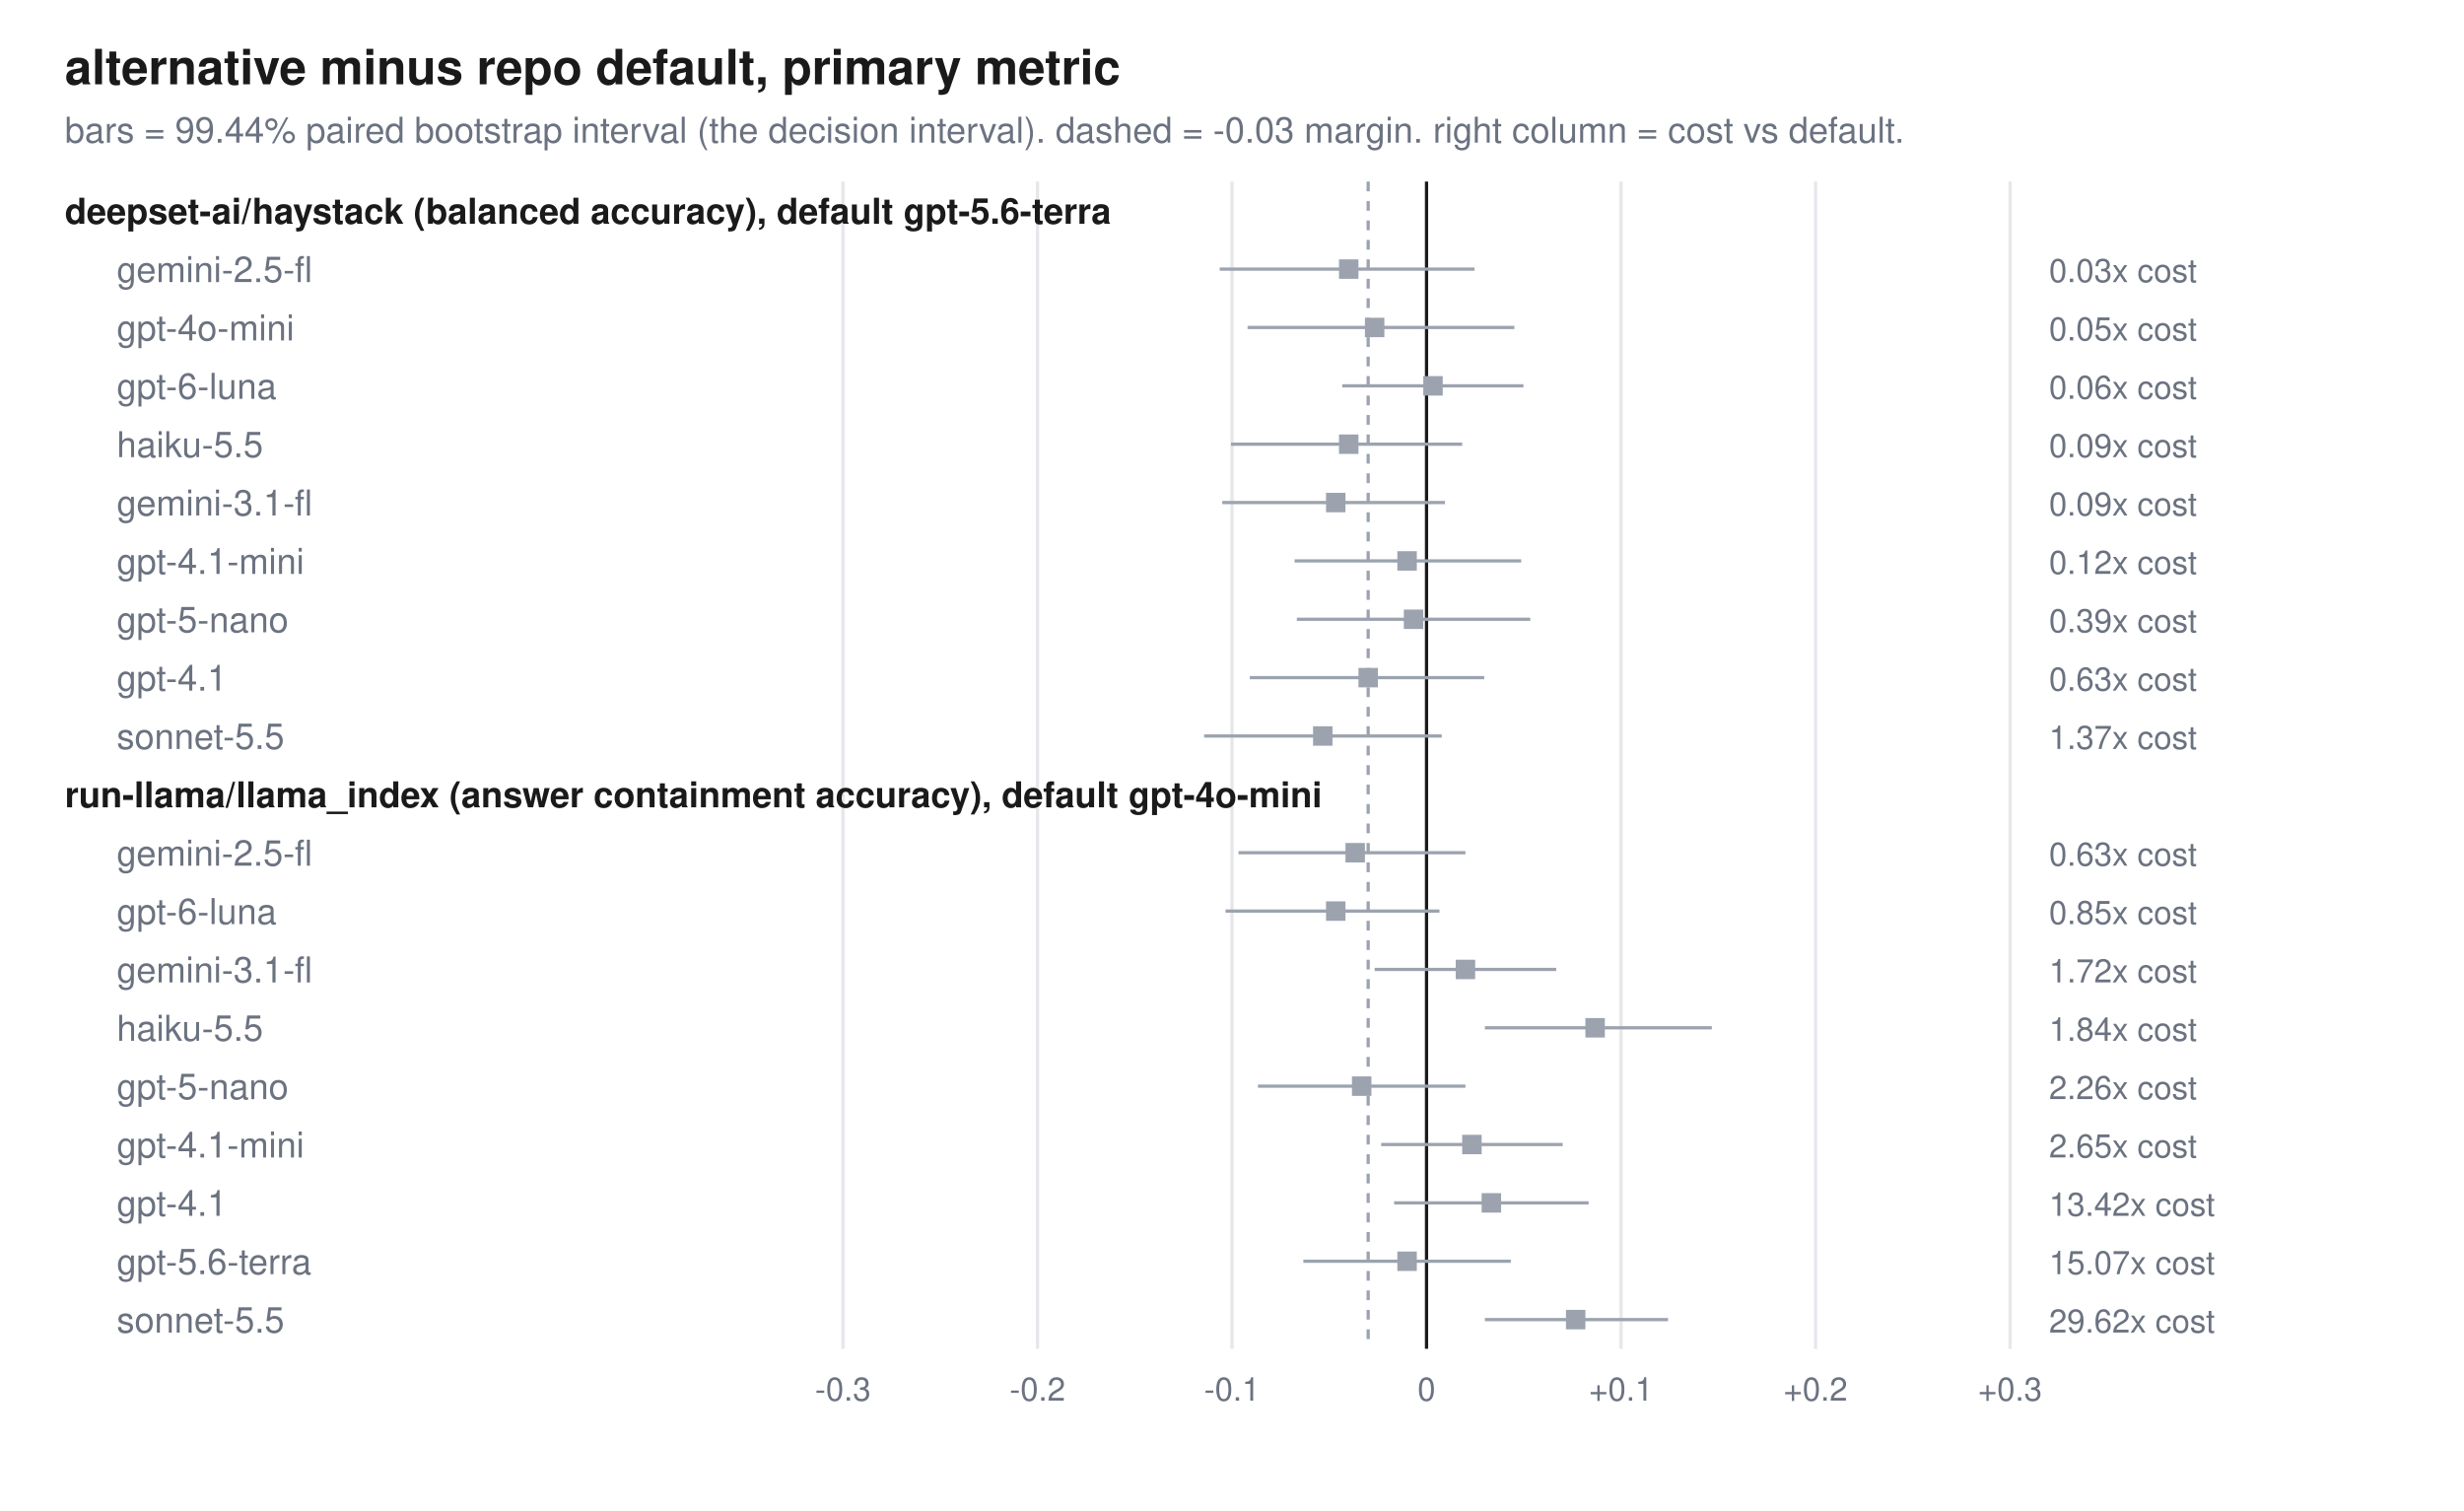
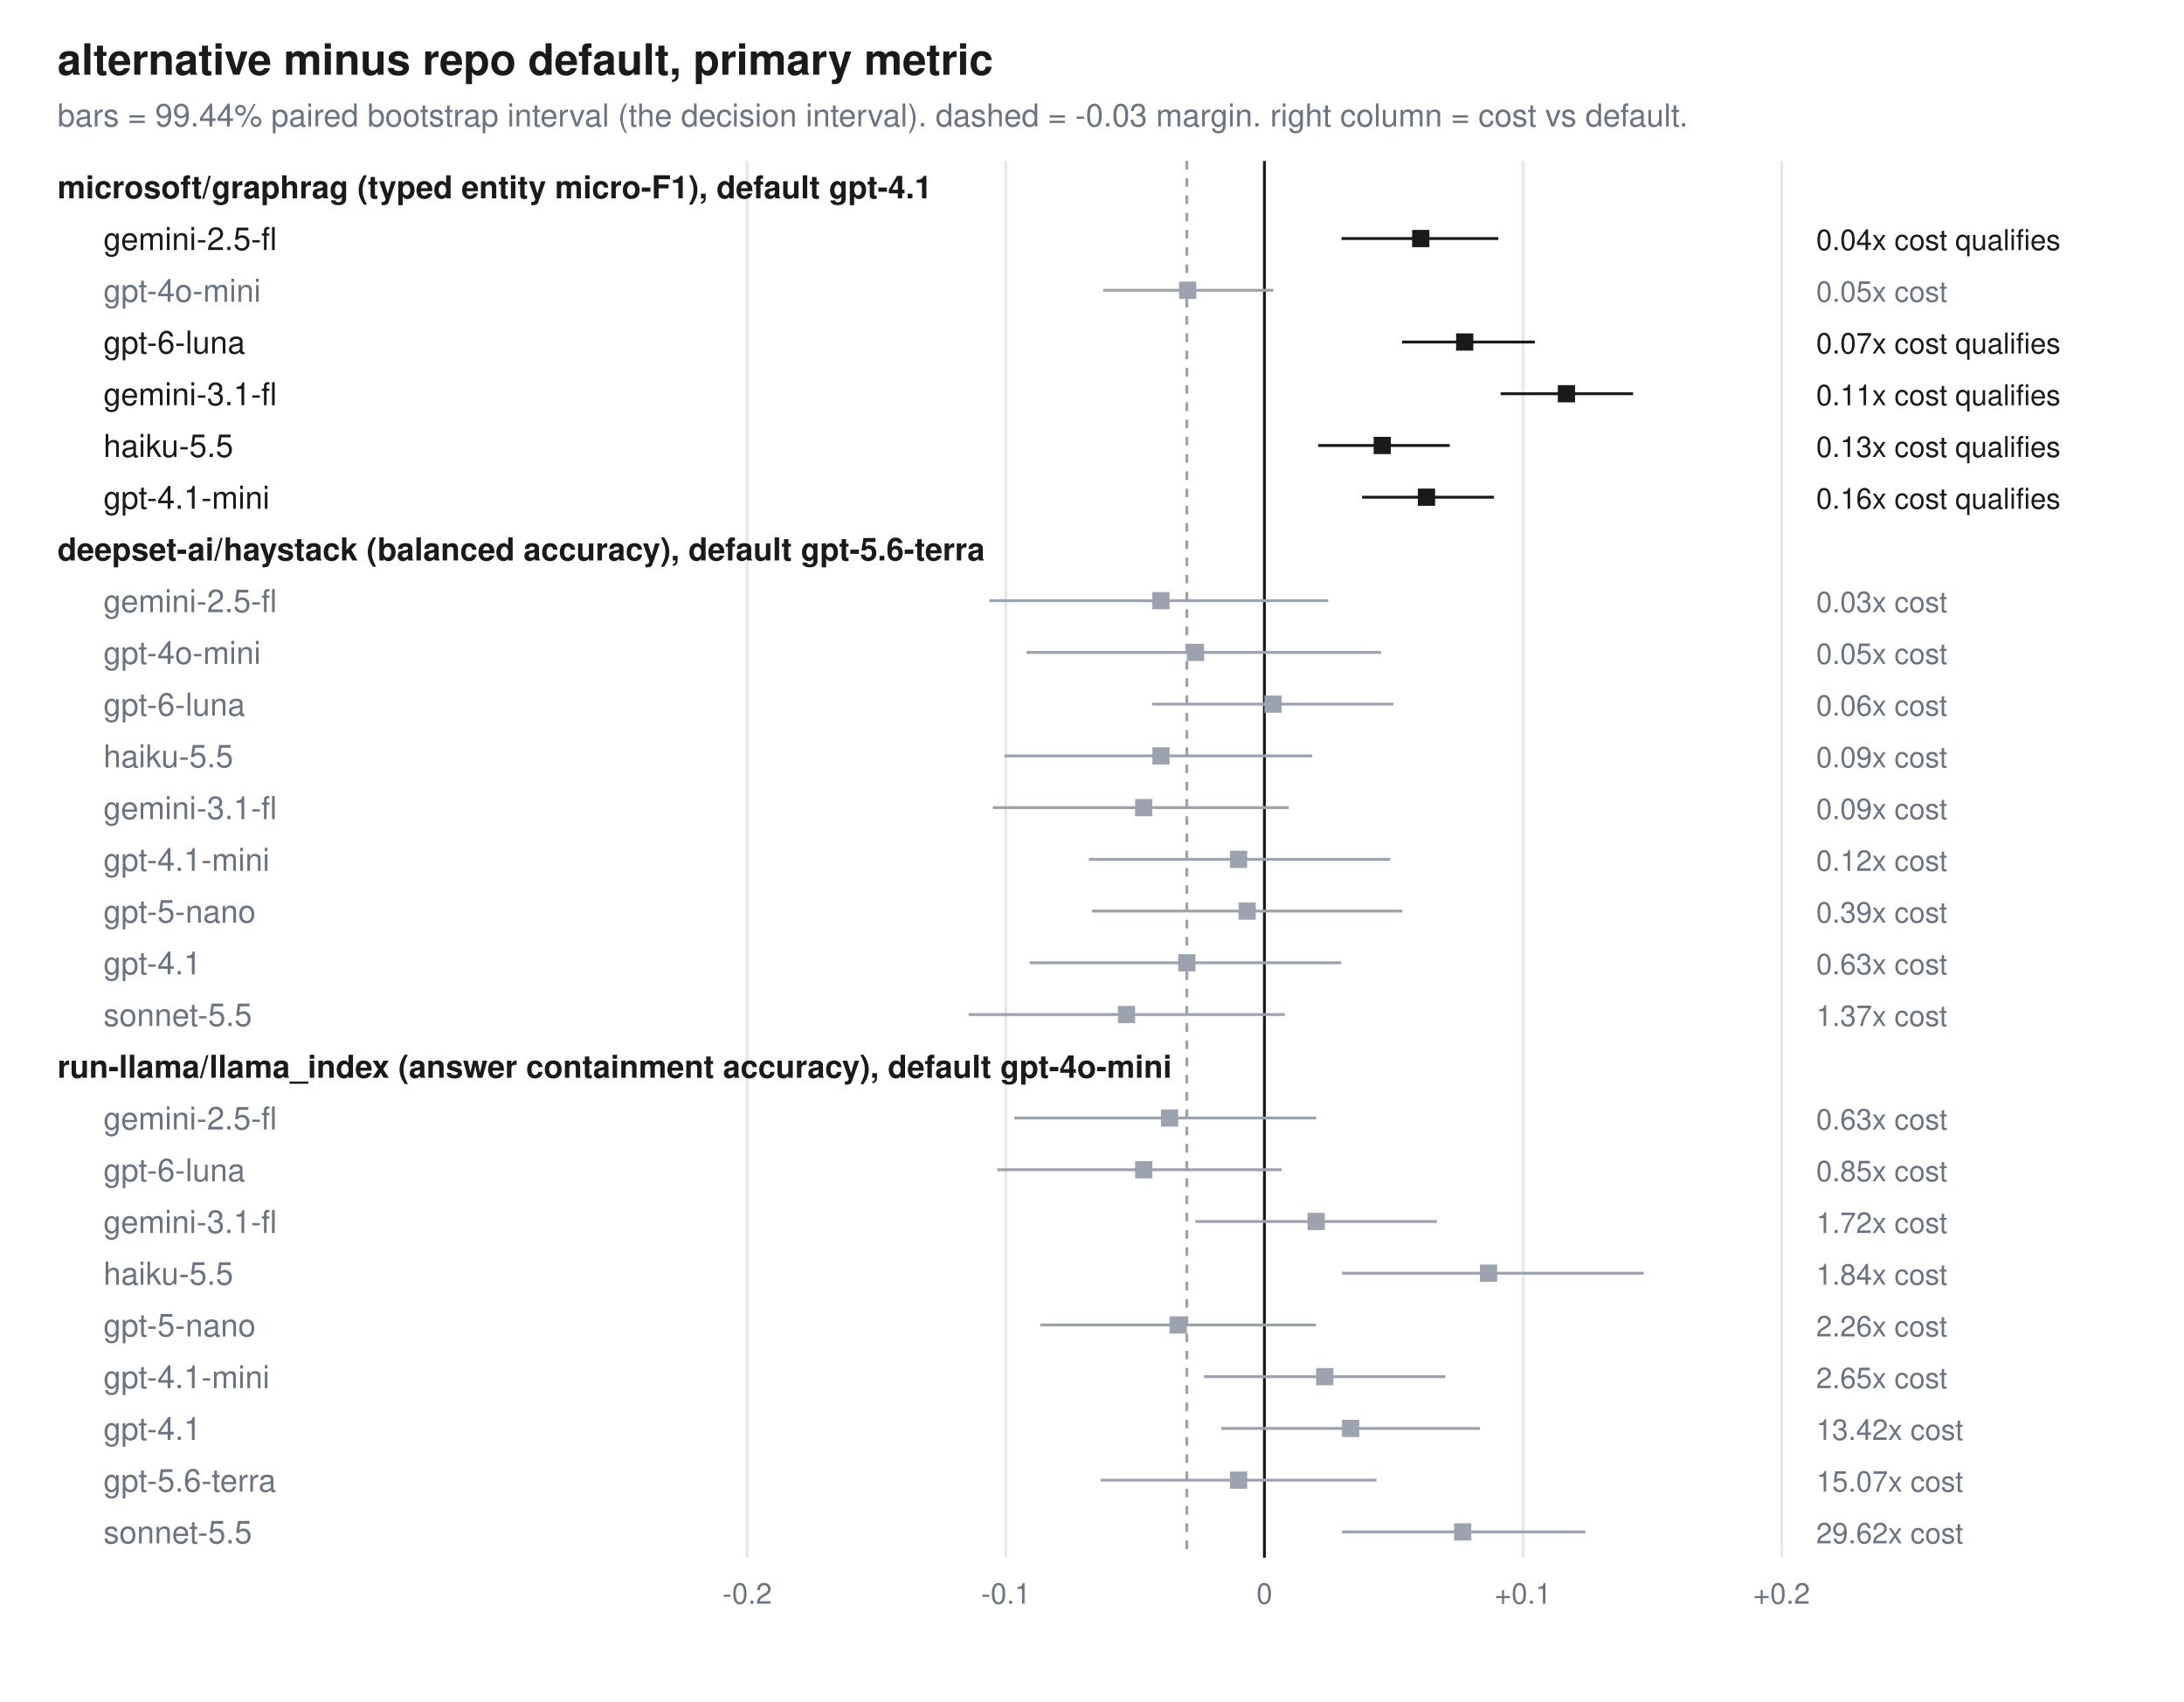
- <svg xmlns="http://www.w3.org/2000/svg" width="760" height="466" viewBox="0 0 760 466">
-   <rect width="760" height="466" fill="#FFFFFF" />
+ <svg xmlns="http://www.w3.org/2000/svg" width="760" height="592" viewBox="0 0 760 592">
+   <rect width="760" height="592" fill="#FFFFFF" />
  <text x="20.0" y="26.0" font-family="Manrope, -apple-system, Helvetica, Arial, sans-serif" font-size="15" font-weight="600" fill="#1A1A1A" text-anchor="start">alternative minus repo default, primary metric</text>
  <text x="20.0" y="44.0" font-family="Manrope, -apple-system, Helvetica, Arial, sans-serif" font-size="11" font-weight="400" fill="#6B7280" text-anchor="start">bars = 99.44% paired bootstrap interval (the decision interval). dashed = -0.03 margin. right column = cost vs default.</text>
-   <line x1="260.0" y1="56.0" x2="260.0" y2="416.0" stroke="#E5E7EB" stroke-width="1" />
-   <text x="260.0" y="432.0" font-family="Manrope, -apple-system, Helvetica, Arial, sans-serif" font-size="10" font-weight="400" fill="#6B7280" text-anchor="middle">-0.3</text>
-   <line x1="320.0" y1="56.0" x2="320.0" y2="416.0" stroke="#E5E7EB" stroke-width="1" />
-   <text x="320.0" y="432.0" font-family="Manrope, -apple-system, Helvetica, Arial, sans-serif" font-size="10" font-weight="400" fill="#6B7280" text-anchor="middle">-0.2</text>
-   <line x1="380.0" y1="56.0" x2="380.0" y2="416.0" stroke="#E5E7EB" stroke-width="1" />
-   <text x="380.0" y="432.0" font-family="Manrope, -apple-system, Helvetica, Arial, sans-serif" font-size="10" font-weight="400" fill="#6B7280" text-anchor="middle">-0.1</text>
-   <line x1="440.0" y1="56.0" x2="440.0" y2="416.0" stroke="#1A1A1A" stroke-width="1" />
-   <text x="440.0" y="432.0" font-family="Manrope, -apple-system, Helvetica, Arial, sans-serif" font-size="10" font-weight="400" fill="#6B7280" text-anchor="middle">0</text>
-   <line x1="500.0" y1="56.0" x2="500.0" y2="416.0" stroke="#E5E7EB" stroke-width="1" />
-   <text x="500.0" y="432.0" font-family="Manrope, -apple-system, Helvetica, Arial, sans-serif" font-size="10" font-weight="400" fill="#6B7280" text-anchor="middle">+0.1</text>
-   <line x1="560.0" y1="56.0" x2="560.0" y2="416.0" stroke="#E5E7EB" stroke-width="1" />
-   <text x="560.0" y="432.0" font-family="Manrope, -apple-system, Helvetica, Arial, sans-serif" font-size="10" font-weight="400" fill="#6B7280" text-anchor="middle">+0.2</text>
-   <line x1="620.0" y1="56.0" x2="620.0" y2="416.0" stroke="#E5E7EB" stroke-width="1" />
-   <text x="620.0" y="432.0" font-family="Manrope, -apple-system, Helvetica, Arial, sans-serif" font-size="10" font-weight="400" fill="#6B7280" text-anchor="middle">+0.3</text>
-   <line x1="422.0" y1="56.0" x2="422.0" y2="416.0" stroke="#9CA3AF" stroke-width="1" stroke-dasharray="3,3" />
-   <text x="20.0" y="69.0" font-family="Manrope, -apple-system, Helvetica, Arial, sans-serif" font-size="11" font-weight="600" fill="#1A1A1A" text-anchor="start">deepset-ai/haystack (balanced accuracy), default gpt-5.6-terra</text>
-   <text x="36.0" y="87.0" font-family="Manrope, -apple-system, Helvetica, Arial, sans-serif" font-size="11" font-weight="400" fill="#6B7280" text-anchor="start">gemini-2.5-fl</text>
-   <line x1="376.2" y1="83.0" x2="454.8" y2="83.0" stroke="#9CA3AF" stroke-width="1" />
-   <rect x="413.0" y="80.0" width="6" height="6" fill="#9CA3AF" />
-   <text x="632.0" y="87.0" font-family="Manrope, -apple-system, Helvetica, Arial, sans-serif" font-size="10" font-weight="400" fill="#6B7280" text-anchor="start">0.03x cost</text>
+   <line x1="260.0" y1="56.0" x2="260.0" y2="542.0" stroke="#E5E7EB" stroke-width="1" />
+   <text x="260.0" y="558.0" font-family="Manrope, -apple-system, Helvetica, Arial, sans-serif" font-size="10" font-weight="400" fill="#6B7280" text-anchor="middle">-0.2</text>
+   <line x1="350.0" y1="56.0" x2="350.0" y2="542.0" stroke="#E5E7EB" stroke-width="1" />
+   <text x="350.0" y="558.0" font-family="Manrope, -apple-system, Helvetica, Arial, sans-serif" font-size="10" font-weight="400" fill="#6B7280" text-anchor="middle">-0.1</text>
+   <line x1="440.0" y1="56.0" x2="440.0" y2="542.0" stroke="#1A1A1A" stroke-width="1" />
+   <text x="440.0" y="558.0" font-family="Manrope, -apple-system, Helvetica, Arial, sans-serif" font-size="10" font-weight="400" fill="#6B7280" text-anchor="middle">0</text>
+   <line x1="530.0" y1="56.0" x2="530.0" y2="542.0" stroke="#E5E7EB" stroke-width="1" />
+   <text x="530.0" y="558.0" font-family="Manrope, -apple-system, Helvetica, Arial, sans-serif" font-size="10" font-weight="400" fill="#6B7280" text-anchor="middle">+0.1</text>
+   <line x1="620.0" y1="56.0" x2="620.0" y2="542.0" stroke="#E5E7EB" stroke-width="1" />
+   <text x="620.0" y="558.0" font-family="Manrope, -apple-system, Helvetica, Arial, sans-serif" font-size="10" font-weight="400" fill="#6B7280" text-anchor="middle">+0.2</text>
+   <line x1="413.0" y1="56.0" x2="413.0" y2="542.0" stroke="#9CA3AF" stroke-width="1" stroke-dasharray="3,3" />
+   <text x="20.0" y="69.0" font-family="Manrope, -apple-system, Helvetica, Arial, sans-serif" font-size="11" font-weight="600" fill="#1A1A1A" text-anchor="start">microsoft/graphrag (typed entity micro-F1), default gpt-4.1</text>
+   <text x="36.0" y="87.0" font-family="Manrope, -apple-system, Helvetica, Arial, sans-serif" font-size="11" font-weight="400" fill="#1A1A1A" text-anchor="start">gemini-2.5-fl</text>
+   <line x1="466.8" y1="83.0" x2="521.4" y2="83.0" stroke="#1A1A1A" stroke-width="1" />
+   <rect x="491.4" y="80.0" width="6" height="6" fill="#1A1A1A" />
+   <text x="632.0" y="87.0" font-family="Manrope, -apple-system, Helvetica, Arial, sans-serif" font-size="10" font-weight="400" fill="#1A1A1A" text-anchor="start">0.04x cost  qualifies</text>
  <text x="36.0" y="105.0" font-family="Manrope, -apple-system, Helvetica, Arial, sans-serif" font-size="11" font-weight="400" fill="#6B7280" text-anchor="start">gpt-4o-mini</text>
-   <line x1="384.8" y1="101.0" x2="467.1" y2="101.0" stroke="#9CA3AF" stroke-width="1" />
-   <rect x="421.0" y="98.0" width="6" height="6" fill="#9CA3AF" />
+   <line x1="383.9" y1="101.0" x2="443.1" y2="101.0" stroke="#9CA3AF" stroke-width="1" />
+   <rect x="410.3" y="98.0" width="6" height="6" fill="#9CA3AF" />
  <text x="632.0" y="105.0" font-family="Manrope, -apple-system, Helvetica, Arial, sans-serif" font-size="10" font-weight="400" fill="#6B7280" text-anchor="start">0.05x cost</text>
-   <text x="36.0" y="123.0" font-family="Manrope, -apple-system, Helvetica, Arial, sans-serif" font-size="11" font-weight="400" fill="#6B7280" text-anchor="start">gpt-6-luna</text>
-   <line x1="414.0" y1="119.0" x2="469.9" y2="119.0" stroke="#9CA3AF" stroke-width="1" />
-   <rect x="439.0" y="116.0" width="6" height="6" fill="#9CA3AF" />
-   <text x="632.0" y="123.0" font-family="Manrope, -apple-system, Helvetica, Arial, sans-serif" font-size="10" font-weight="400" fill="#6B7280" text-anchor="start">0.06x cost</text>
-   <text x="36.0" y="141.0" font-family="Manrope, -apple-system, Helvetica, Arial, sans-serif" font-size="11" font-weight="400" fill="#6B7280" text-anchor="start">haiku-5.5</text>
-   <line x1="379.7" y1="137.0" x2="451.0" y2="137.0" stroke="#9CA3AF" stroke-width="1" />
-   <rect x="413.0" y="134.0" width="6" height="6" fill="#9CA3AF" />
-   <text x="632.0" y="141.0" font-family="Manrope, -apple-system, Helvetica, Arial, sans-serif" font-size="10" font-weight="400" fill="#6B7280" text-anchor="start">0.09x cost</text>
-   <text x="36.0" y="159.0" font-family="Manrope, -apple-system, Helvetica, Arial, sans-serif" font-size="11" font-weight="400" fill="#6B7280" text-anchor="start">gemini-3.1-fl</text>
-   <line x1="377.0" y1="155.0" x2="445.7" y2="155.0" stroke="#9CA3AF" stroke-width="1" />
-   <rect x="409.0" y="152.0" width="6" height="6" fill="#9CA3AF" />
-   <text x="632.0" y="159.0" font-family="Manrope, -apple-system, Helvetica, Arial, sans-serif" font-size="10" font-weight="400" fill="#6B7280" text-anchor="start">0.09x cost</text>
-   <text x="36.0" y="177.0" font-family="Manrope, -apple-system, Helvetica, Arial, sans-serif" font-size="11" font-weight="400" fill="#6B7280" text-anchor="start">gpt-4.1-mini</text>
-   <line x1="399.3" y1="173.0" x2="469.2" y2="173.0" stroke="#9CA3AF" stroke-width="1" />
-   <rect x="431.0" y="170.0" width="6" height="6" fill="#9CA3AF" />
-   <text x="632.0" y="177.0" font-family="Manrope, -apple-system, Helvetica, Arial, sans-serif" font-size="10" font-weight="400" fill="#6B7280" text-anchor="start">0.12x cost</text>
-   <text x="36.0" y="195.0" font-family="Manrope, -apple-system, Helvetica, Arial, sans-serif" font-size="11" font-weight="400" fill="#6B7280" text-anchor="start">gpt-5-nano</text>
-   <line x1="400.0" y1="191.0" x2="472.0" y2="191.0" stroke="#9CA3AF" stroke-width="1" />
-   <rect x="433.0" y="188.0" width="6" height="6" fill="#9CA3AF" />
-   <text x="632.0" y="195.0" font-family="Manrope, -apple-system, Helvetica, Arial, sans-serif" font-size="10" font-weight="400" fill="#6B7280" text-anchor="start">0.39x cost</text>
-   <text x="36.0" y="213.0" font-family="Manrope, -apple-system, Helvetica, Arial, sans-serif" font-size="11" font-weight="400" fill="#6B7280" text-anchor="start">gpt-4.1</text>
-   <line x1="385.5" y1="209.0" x2="457.8" y2="209.0" stroke="#9CA3AF" stroke-width="1" />
-   <rect x="419.0" y="206.0" width="6" height="6" fill="#9CA3AF" />
-   <text x="632.0" y="213.0" font-family="Manrope, -apple-system, Helvetica, Arial, sans-serif" font-size="10" font-weight="400" fill="#6B7280" text-anchor="start">0.63x cost</text>
-   <text x="36.0" y="231.0" font-family="Manrope, -apple-system, Helvetica, Arial, sans-serif" font-size="11" font-weight="400" fill="#6B7280" text-anchor="start">sonnet-5.5</text>
-   <line x1="371.4" y1="227.0" x2="444.7" y2="227.0" stroke="#9CA3AF" stroke-width="1" />
-   <rect x="405.0" y="224.0" width="6" height="6" fill="#9CA3AF" />
-   <text x="632.0" y="231.0" font-family="Manrope, -apple-system, Helvetica, Arial, sans-serif" font-size="10" font-weight="400" fill="#6B7280" text-anchor="start">1.37x cost</text>
-   <text x="20.0" y="249.0" font-family="Manrope, -apple-system, Helvetica, Arial, sans-serif" font-size="11" font-weight="600" fill="#1A1A1A" text-anchor="start">run-llama/llama_index (answer containment accuracy), default gpt-4o-mini</text>
-   <text x="36.0" y="267.0" font-family="Manrope, -apple-system, Helvetica, Arial, sans-serif" font-size="11" font-weight="400" fill="#6B7280" text-anchor="start">gemini-2.5-fl</text>
-   <line x1="382.0" y1="263.0" x2="452.0" y2="263.0" stroke="#9CA3AF" stroke-width="1" />
-   <rect x="415.0" y="260.0" width="6" height="6" fill="#9CA3AF" />
-   <text x="632.0" y="267.0" font-family="Manrope, -apple-system, Helvetica, Arial, sans-serif" font-size="10" font-weight="400" fill="#6B7280" text-anchor="start">0.63x cost</text>
-   <text x="36.0" y="285.0" font-family="Manrope, -apple-system, Helvetica, Arial, sans-serif" font-size="11" font-weight="400" fill="#6B7280" text-anchor="start">gpt-6-luna</text>
-   <line x1="378.0" y1="281.0" x2="444.0" y2="281.0" stroke="#9CA3AF" stroke-width="1" />
-   <rect x="409.0" y="278.0" width="6" height="6" fill="#9CA3AF" />
-   <text x="632.0" y="285.0" font-family="Manrope, -apple-system, Helvetica, Arial, sans-serif" font-size="10" font-weight="400" fill="#6B7280" text-anchor="start">0.85x cost</text>
-   <text x="36.0" y="303.0" font-family="Manrope, -apple-system, Helvetica, Arial, sans-serif" font-size="11" font-weight="400" fill="#6B7280" text-anchor="start">gemini-3.1-fl</text>
-   <line x1="424.0" y1="299.0" x2="480.0" y2="299.0" stroke="#9CA3AF" stroke-width="1" />
-   <rect x="449.0" y="296.0" width="6" height="6" fill="#9CA3AF" />
-   <text x="632.0" y="303.0" font-family="Manrope, -apple-system, Helvetica, Arial, sans-serif" font-size="10" font-weight="400" fill="#6B7280" text-anchor="start">1.72x cost</text>
-   <text x="36.0" y="321.0" font-family="Manrope, -apple-system, Helvetica, Arial, sans-serif" font-size="11" font-weight="400" fill="#6B7280" text-anchor="start">haiku-5.5</text>
-   <line x1="458.0" y1="317.0" x2="528.0" y2="317.0" stroke="#9CA3AF" stroke-width="1" />
-   <rect x="489.0" y="314.0" width="6" height="6" fill="#9CA3AF" />
-   <text x="632.0" y="321.0" font-family="Manrope, -apple-system, Helvetica, Arial, sans-serif" font-size="10" font-weight="400" fill="#6B7280" text-anchor="start">1.84x cost</text>
-   <text x="36.0" y="339.0" font-family="Manrope, -apple-system, Helvetica, Arial, sans-serif" font-size="11" font-weight="400" fill="#6B7280" text-anchor="start">gpt-5-nano</text>
-   <line x1="388.0" y1="335.0" x2="452.0" y2="335.0" stroke="#9CA3AF" stroke-width="1" />
-   <rect x="417.0" y="332.0" width="6" height="6" fill="#9CA3AF" />
-   <text x="632.0" y="339.0" font-family="Manrope, -apple-system, Helvetica, Arial, sans-serif" font-size="10" font-weight="400" fill="#6B7280" text-anchor="start">2.26x cost</text>
-   <text x="36.0" y="357.0" font-family="Manrope, -apple-system, Helvetica, Arial, sans-serif" font-size="11" font-weight="400" fill="#6B7280" text-anchor="start">gpt-4.1-mini</text>
-   <line x1="426.0" y1="353.0" x2="482.0" y2="353.0" stroke="#9CA3AF" stroke-width="1" />
-   <rect x="451.0" y="350.0" width="6" height="6" fill="#9CA3AF" />
-   <text x="632.0" y="357.0" font-family="Manrope, -apple-system, Helvetica, Arial, sans-serif" font-size="10" font-weight="400" fill="#6B7280" text-anchor="start">2.65x cost</text>
-   <text x="36.0" y="375.0" font-family="Manrope, -apple-system, Helvetica, Arial, sans-serif" font-size="11" font-weight="400" fill="#6B7280" text-anchor="start">gpt-4.1</text>
-   <line x1="430.0" y1="371.0" x2="490.0" y2="371.0" stroke="#9CA3AF" stroke-width="1" />
-   <rect x="457.0" y="368.0" width="6" height="6" fill="#9CA3AF" />
-   <text x="632.0" y="375.0" font-family="Manrope, -apple-system, Helvetica, Arial, sans-serif" font-size="10" font-weight="400" fill="#6B7280" text-anchor="start">13.42x cost</text>
-   <text x="36.0" y="393.0" font-family="Manrope, -apple-system, Helvetica, Arial, sans-serif" font-size="11" font-weight="400" fill="#6B7280" text-anchor="start">gpt-5.6-terra</text>
-   <line x1="402.0" y1="389.0" x2="466.0" y2="389.0" stroke="#9CA3AF" stroke-width="1" />
-   <rect x="431.0" y="386.0" width="6" height="6" fill="#9CA3AF" />
-   <text x="632.0" y="393.0" font-family="Manrope, -apple-system, Helvetica, Arial, sans-serif" font-size="10" font-weight="400" fill="#6B7280" text-anchor="start">15.07x cost</text>
-   <text x="36.0" y="411.0" font-family="Manrope, -apple-system, Helvetica, Arial, sans-serif" font-size="11" font-weight="400" fill="#6B7280" text-anchor="start">sonnet-5.5</text>
-   <line x1="458.0" y1="407.0" x2="514.5" y2="407.0" stroke="#9CA3AF" stroke-width="1" />
-   <rect x="483.0" y="404.0" width="6" height="6" fill="#9CA3AF" />
-   <text x="632.0" y="411.0" font-family="Manrope, -apple-system, Helvetica, Arial, sans-serif" font-size="10" font-weight="400" fill="#6B7280" text-anchor="start">29.62x cost</text>
+   <text x="36.0" y="123.0" font-family="Manrope, -apple-system, Helvetica, Arial, sans-serif" font-size="11" font-weight="400" fill="#1A1A1A" text-anchor="start">gpt-6-luna</text>
+   <line x1="487.9" y1="119.0" x2="534.1" y2="119.0" stroke="#1A1A1A" stroke-width="1" />
+   <rect x="506.7" y="116.0" width="6" height="6" fill="#1A1A1A" />
+   <text x="632.0" y="123.0" font-family="Manrope, -apple-system, Helvetica, Arial, sans-serif" font-size="10" font-weight="400" fill="#1A1A1A" text-anchor="start">0.07x cost  qualifies</text>
+   <text x="36.0" y="141.0" font-family="Manrope, -apple-system, Helvetica, Arial, sans-serif" font-size="11" font-weight="400" fill="#1A1A1A" text-anchor="start">gemini-3.1-fl</text>
+   <line x1="522.2" y1="137.0" x2="568.3" y2="137.0" stroke="#1A1A1A" stroke-width="1" />
+   <rect x="542.1" y="134.0" width="6" height="6" fill="#1A1A1A" />
+   <text x="632.0" y="141.0" font-family="Manrope, -apple-system, Helvetica, Arial, sans-serif" font-size="10" font-weight="400" fill="#1A1A1A" text-anchor="start">0.11x cost  qualifies</text>
+   <text x="36.0" y="159.0" font-family="Manrope, -apple-system, Helvetica, Arial, sans-serif" font-size="11" font-weight="400" fill="#1A1A1A" text-anchor="start">haiku-5.5</text>
+   <line x1="458.7" y1="155.0" x2="504.5" y2="155.0" stroke="#1A1A1A" stroke-width="1" />
+   <rect x="478.0" y="152.0" width="6" height="6" fill="#1A1A1A" />
+   <text x="632.0" y="159.0" font-family="Manrope, -apple-system, Helvetica, Arial, sans-serif" font-size="10" font-weight="400" fill="#1A1A1A" text-anchor="start">0.13x cost  qualifies</text>
+   <text x="36.0" y="177.0" font-family="Manrope, -apple-system, Helvetica, Arial, sans-serif" font-size="11" font-weight="400" fill="#1A1A1A" text-anchor="start">gpt-4.1-mini</text>
+   <line x1="474.0" y1="173.0" x2="519.9" y2="173.0" stroke="#1A1A1A" stroke-width="1" />
+   <rect x="493.4" y="170.0" width="6" height="6" fill="#1A1A1A" />
+   <text x="632.0" y="177.0" font-family="Manrope, -apple-system, Helvetica, Arial, sans-serif" font-size="10" font-weight="400" fill="#1A1A1A" text-anchor="start">0.16x cost  qualifies</text>
+   <text x="20.0" y="195.0" font-family="Manrope, -apple-system, Helvetica, Arial, sans-serif" font-size="11" font-weight="600" fill="#1A1A1A" text-anchor="start">deepset-ai/haystack (balanced accuracy), default gpt-5.6-terra</text>
+   <text x="36.0" y="213.0" font-family="Manrope, -apple-system, Helvetica, Arial, sans-serif" font-size="11" font-weight="400" fill="#6B7280" text-anchor="start">gemini-2.5-fl</text>
+   <line x1="344.3" y1="209.0" x2="462.2" y2="209.0" stroke="#9CA3AF" stroke-width="1" />
+   <rect x="401.0" y="206.0" width="6" height="6" fill="#9CA3AF" />
+   <text x="632.0" y="213.0" font-family="Manrope, -apple-system, Helvetica, Arial, sans-serif" font-size="10" font-weight="400" fill="#6B7280" text-anchor="start">0.03x cost</text>
+   <text x="36.0" y="231.0" font-family="Manrope, -apple-system, Helvetica, Arial, sans-serif" font-size="11" font-weight="400" fill="#6B7280" text-anchor="start">gpt-4o-mini</text>
+   <line x1="357.2" y1="227.0" x2="480.6" y2="227.0" stroke="#9CA3AF" stroke-width="1" />
+   <rect x="413.0" y="224.0" width="6" height="6" fill="#9CA3AF" />
+   <text x="632.0" y="231.0" font-family="Manrope, -apple-system, Helvetica, Arial, sans-serif" font-size="10" font-weight="400" fill="#6B7280" text-anchor="start">0.05x cost</text>
+   <text x="36.0" y="249.0" font-family="Manrope, -apple-system, Helvetica, Arial, sans-serif" font-size="11" font-weight="400" fill="#6B7280" text-anchor="start">gpt-6-luna</text>
+   <line x1="401.0" y1="245.0" x2="484.9" y2="245.0" stroke="#9CA3AF" stroke-width="1" />
+   <rect x="440.0" y="242.0" width="6" height="6" fill="#9CA3AF" />
+   <text x="632.0" y="249.0" font-family="Manrope, -apple-system, Helvetica, Arial, sans-serif" font-size="10" font-weight="400" fill="#6B7280" text-anchor="start">0.06x cost</text>
+   <text x="36.0" y="267.0" font-family="Manrope, -apple-system, Helvetica, Arial, sans-serif" font-size="11" font-weight="400" fill="#6B7280" text-anchor="start">haiku-5.5</text>
+   <line x1="349.5" y1="263.0" x2="456.6" y2="263.0" stroke="#9CA3AF" stroke-width="1" />
+   <rect x="401.0" y="260.0" width="6" height="6" fill="#9CA3AF" />
+   <text x="632.0" y="267.0" font-family="Manrope, -apple-system, Helvetica, Arial, sans-serif" font-size="10" font-weight="400" fill="#6B7280" text-anchor="start">0.09x cost</text>
+   <text x="36.0" y="285.0" font-family="Manrope, -apple-system, Helvetica, Arial, sans-serif" font-size="11" font-weight="400" fill="#6B7280" text-anchor="start">gemini-3.1-fl</text>
+   <line x1="345.5" y1="281.0" x2="448.5" y2="281.0" stroke="#9CA3AF" stroke-width="1" />
+   <rect x="395.0" y="278.0" width="6" height="6" fill="#9CA3AF" />
+   <text x="632.0" y="285.0" font-family="Manrope, -apple-system, Helvetica, Arial, sans-serif" font-size="10" font-weight="400" fill="#6B7280" text-anchor="start">0.09x cost</text>
+   <text x="36.0" y="303.0" font-family="Manrope, -apple-system, Helvetica, Arial, sans-serif" font-size="11" font-weight="400" fill="#6B7280" text-anchor="start">gpt-4.1-mini</text>
+   <line x1="378.9" y1="299.0" x2="483.8" y2="299.0" stroke="#9CA3AF" stroke-width="1" />
+   <rect x="428.0" y="296.0" width="6" height="6" fill="#9CA3AF" />
+   <text x="632.0" y="303.0" font-family="Manrope, -apple-system, Helvetica, Arial, sans-serif" font-size="10" font-weight="400" fill="#6B7280" text-anchor="start">0.12x cost</text>
+   <text x="36.0" y="321.0" font-family="Manrope, -apple-system, Helvetica, Arial, sans-serif" font-size="11" font-weight="400" fill="#6B7280" text-anchor="start">gpt-5-nano</text>
+   <line x1="380.0" y1="317.0" x2="488.0" y2="317.0" stroke="#9CA3AF" stroke-width="1" />
+   <rect x="431.0" y="314.0" width="6" height="6" fill="#9CA3AF" />
+   <text x="632.0" y="321.0" font-family="Manrope, -apple-system, Helvetica, Arial, sans-serif" font-size="10" font-weight="400" fill="#6B7280" text-anchor="start">0.39x cost</text>
+   <text x="36.0" y="339.0" font-family="Manrope, -apple-system, Helvetica, Arial, sans-serif" font-size="11" font-weight="400" fill="#6B7280" text-anchor="start">gpt-4.1</text>
+   <line x1="358.3" y1="335.0" x2="466.7" y2="335.0" stroke="#9CA3AF" stroke-width="1" />
+   <rect x="410.0" y="332.0" width="6" height="6" fill="#9CA3AF" />
+   <text x="632.0" y="339.0" font-family="Manrope, -apple-system, Helvetica, Arial, sans-serif" font-size="10" font-weight="400" fill="#6B7280" text-anchor="start">0.63x cost</text>
+   <text x="36.0" y="357.0" font-family="Manrope, -apple-system, Helvetica, Arial, sans-serif" font-size="11" font-weight="400" fill="#6B7280" text-anchor="start">sonnet-5.5</text>
+   <line x1="337.1" y1="353.0" x2="447.1" y2="353.0" stroke="#9CA3AF" stroke-width="1" />
+   <rect x="389.0" y="350.0" width="6" height="6" fill="#9CA3AF" />
+   <text x="632.0" y="357.0" font-family="Manrope, -apple-system, Helvetica, Arial, sans-serif" font-size="10" font-weight="400" fill="#6B7280" text-anchor="start">1.37x cost</text>
+   <text x="20.0" y="375.0" font-family="Manrope, -apple-system, Helvetica, Arial, sans-serif" font-size="11" font-weight="600" fill="#1A1A1A" text-anchor="start">run-llama/llama_index (answer containment accuracy), default gpt-4o-mini</text>
+   <text x="36.0" y="393.0" font-family="Manrope, -apple-system, Helvetica, Arial, sans-serif" font-size="11" font-weight="400" fill="#6B7280" text-anchor="start">gemini-2.5-fl</text>
+   <line x1="353.0" y1="389.0" x2="458.0" y2="389.0" stroke="#9CA3AF" stroke-width="1" />
+   <rect x="404.0" y="386.0" width="6" height="6" fill="#9CA3AF" />
+   <text x="632.0" y="393.0" font-family="Manrope, -apple-system, Helvetica, Arial, sans-serif" font-size="10" font-weight="400" fill="#6B7280" text-anchor="start">0.63x cost</text>
+   <text x="36.0" y="411.0" font-family="Manrope, -apple-system, Helvetica, Arial, sans-serif" font-size="11" font-weight="400" fill="#6B7280" text-anchor="start">gpt-6-luna</text>
+   <line x1="347.0" y1="407.0" x2="446.0" y2="407.0" stroke="#9CA3AF" stroke-width="1" />
+   <rect x="395.0" y="404.0" width="6" height="6" fill="#9CA3AF" />
+   <text x="632.0" y="411.0" font-family="Manrope, -apple-system, Helvetica, Arial, sans-serif" font-size="10" font-weight="400" fill="#6B7280" text-anchor="start">0.85x cost</text>
+   <text x="36.0" y="429.0" font-family="Manrope, -apple-system, Helvetica, Arial, sans-serif" font-size="11" font-weight="400" fill="#6B7280" text-anchor="start">gemini-3.1-fl</text>
+   <line x1="416.0" y1="425.0" x2="500.0" y2="425.0" stroke="#9CA3AF" stroke-width="1" />
+   <rect x="455.0" y="422.0" width="6" height="6" fill="#9CA3AF" />
+   <text x="632.0" y="429.0" font-family="Manrope, -apple-system, Helvetica, Arial, sans-serif" font-size="10" font-weight="400" fill="#6B7280" text-anchor="start">1.72x cost</text>
+   <text x="36.0" y="447.0" font-family="Manrope, -apple-system, Helvetica, Arial, sans-serif" font-size="11" font-weight="400" fill="#6B7280" text-anchor="start">haiku-5.5</text>
+   <line x1="467.0" y1="443.0" x2="572.0" y2="443.0" stroke="#9CA3AF" stroke-width="1" />
+   <rect x="515.0" y="440.0" width="6" height="6" fill="#9CA3AF" />
+   <text x="632.0" y="447.0" font-family="Manrope, -apple-system, Helvetica, Arial, sans-serif" font-size="10" font-weight="400" fill="#6B7280" text-anchor="start">1.84x cost</text>
+   <text x="36.0" y="465.0" font-family="Manrope, -apple-system, Helvetica, Arial, sans-serif" font-size="11" font-weight="400" fill="#6B7280" text-anchor="start">gpt-5-nano</text>
+   <line x1="362.0" y1="461.0" x2="458.0" y2="461.0" stroke="#9CA3AF" stroke-width="1" />
+   <rect x="407.0" y="458.0" width="6" height="6" fill="#9CA3AF" />
+   <text x="632.0" y="465.0" font-family="Manrope, -apple-system, Helvetica, Arial, sans-serif" font-size="10" font-weight="400" fill="#6B7280" text-anchor="start">2.26x cost</text>
+   <text x="36.0" y="483.0" font-family="Manrope, -apple-system, Helvetica, Arial, sans-serif" font-size="11" font-weight="400" fill="#6B7280" text-anchor="start">gpt-4.1-mini</text>
+   <line x1="419.0" y1="479.0" x2="503.0" y2="479.0" stroke="#9CA3AF" stroke-width="1" />
+   <rect x="458.0" y="476.0" width="6" height="6" fill="#9CA3AF" />
+   <text x="632.0" y="483.0" font-family="Manrope, -apple-system, Helvetica, Arial, sans-serif" font-size="10" font-weight="400" fill="#6B7280" text-anchor="start">2.65x cost</text>
+   <text x="36.0" y="501.0" font-family="Manrope, -apple-system, Helvetica, Arial, sans-serif" font-size="11" font-weight="400" fill="#6B7280" text-anchor="start">gpt-4.1</text>
+   <line x1="425.0" y1="497.0" x2="515.0" y2="497.0" stroke="#9CA3AF" stroke-width="1" />
+   <rect x="467.0" y="494.0" width="6" height="6" fill="#9CA3AF" />
+   <text x="632.0" y="501.0" font-family="Manrope, -apple-system, Helvetica, Arial, sans-serif" font-size="10" font-weight="400" fill="#6B7280" text-anchor="start">13.42x cost</text>
+   <text x="36.0" y="519.0" font-family="Manrope, -apple-system, Helvetica, Arial, sans-serif" font-size="11" font-weight="400" fill="#6B7280" text-anchor="start">gpt-5.6-terra</text>
+   <line x1="383.0" y1="515.0" x2="479.0" y2="515.0" stroke="#9CA3AF" stroke-width="1" />
+   <rect x="428.0" y="512.0" width="6" height="6" fill="#9CA3AF" />
+   <text x="632.0" y="519.0" font-family="Manrope, -apple-system, Helvetica, Arial, sans-serif" font-size="10" font-weight="400" fill="#6B7280" text-anchor="start">15.07x cost</text>
+   <text x="36.0" y="537.0" font-family="Manrope, -apple-system, Helvetica, Arial, sans-serif" font-size="11" font-weight="400" fill="#6B7280" text-anchor="start">sonnet-5.5</text>
+   <line x1="467.0" y1="533.0" x2="551.7" y2="533.0" stroke="#9CA3AF" stroke-width="1" />
+   <rect x="506.0" y="530.0" width="6" height="6" fill="#9CA3AF" />
+   <text x="632.0" y="537.0" font-family="Manrope, -apple-system, Helvetica, Arial, sans-serif" font-size="10" font-weight="400" fill="#6B7280" text-anchor="start">29.62x cost</text>
</svg>
